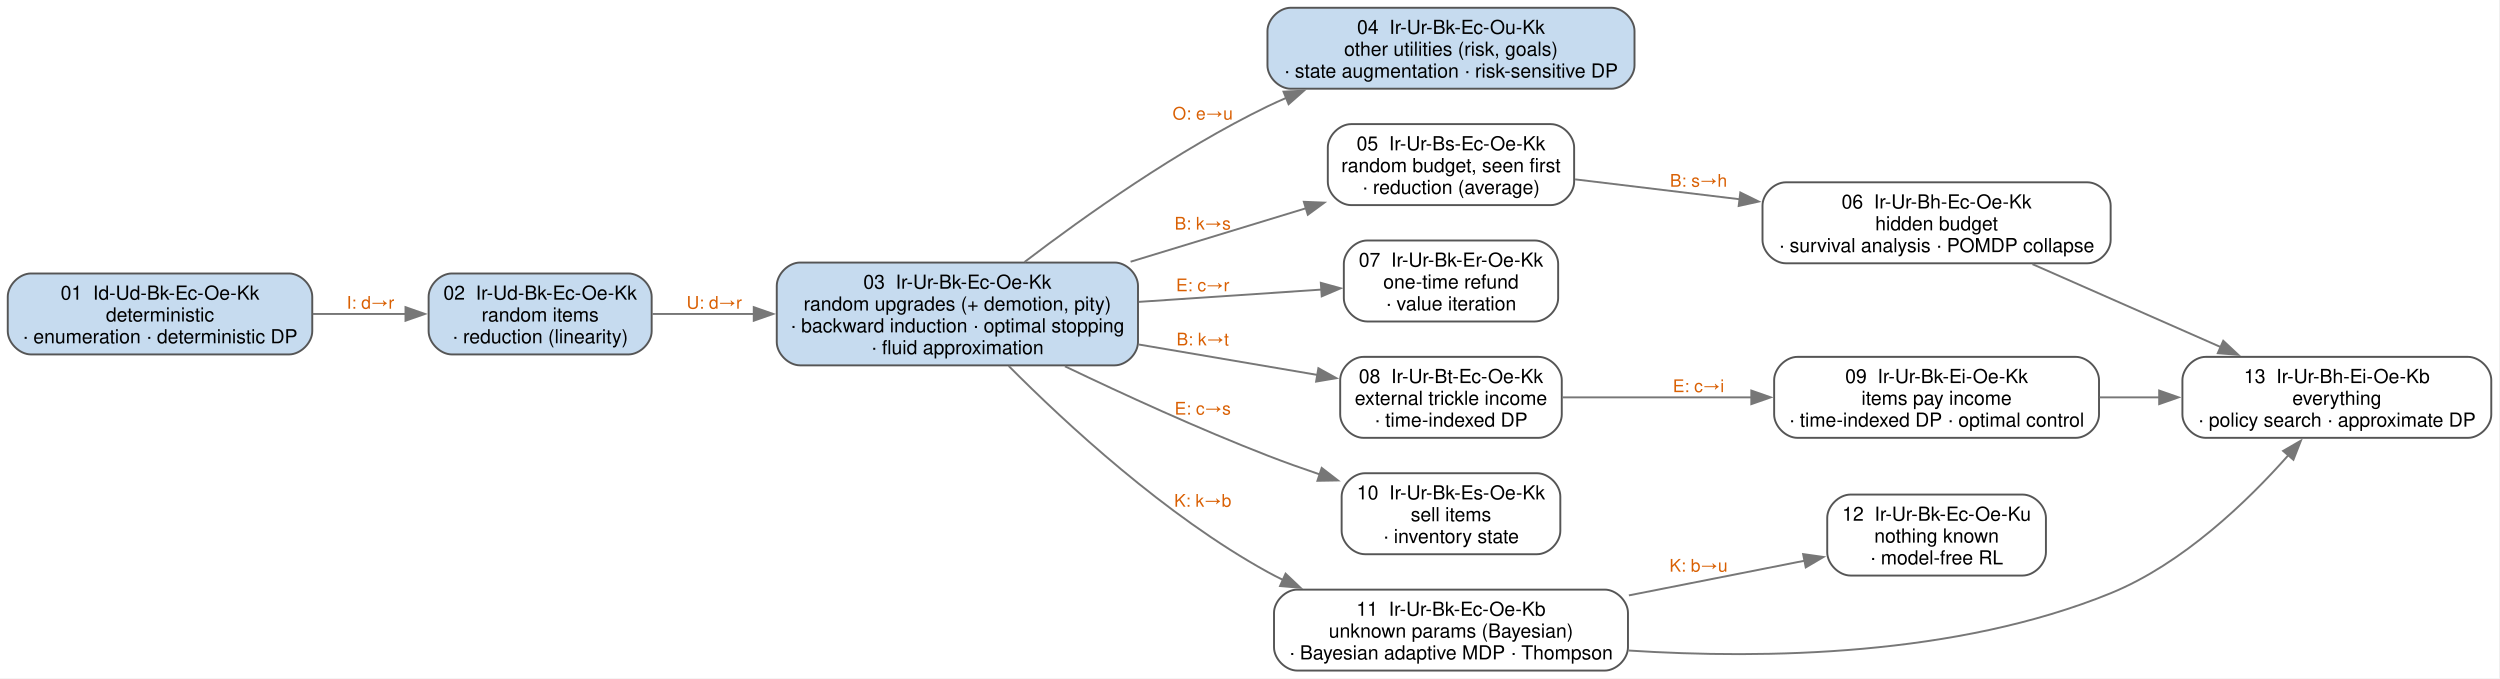
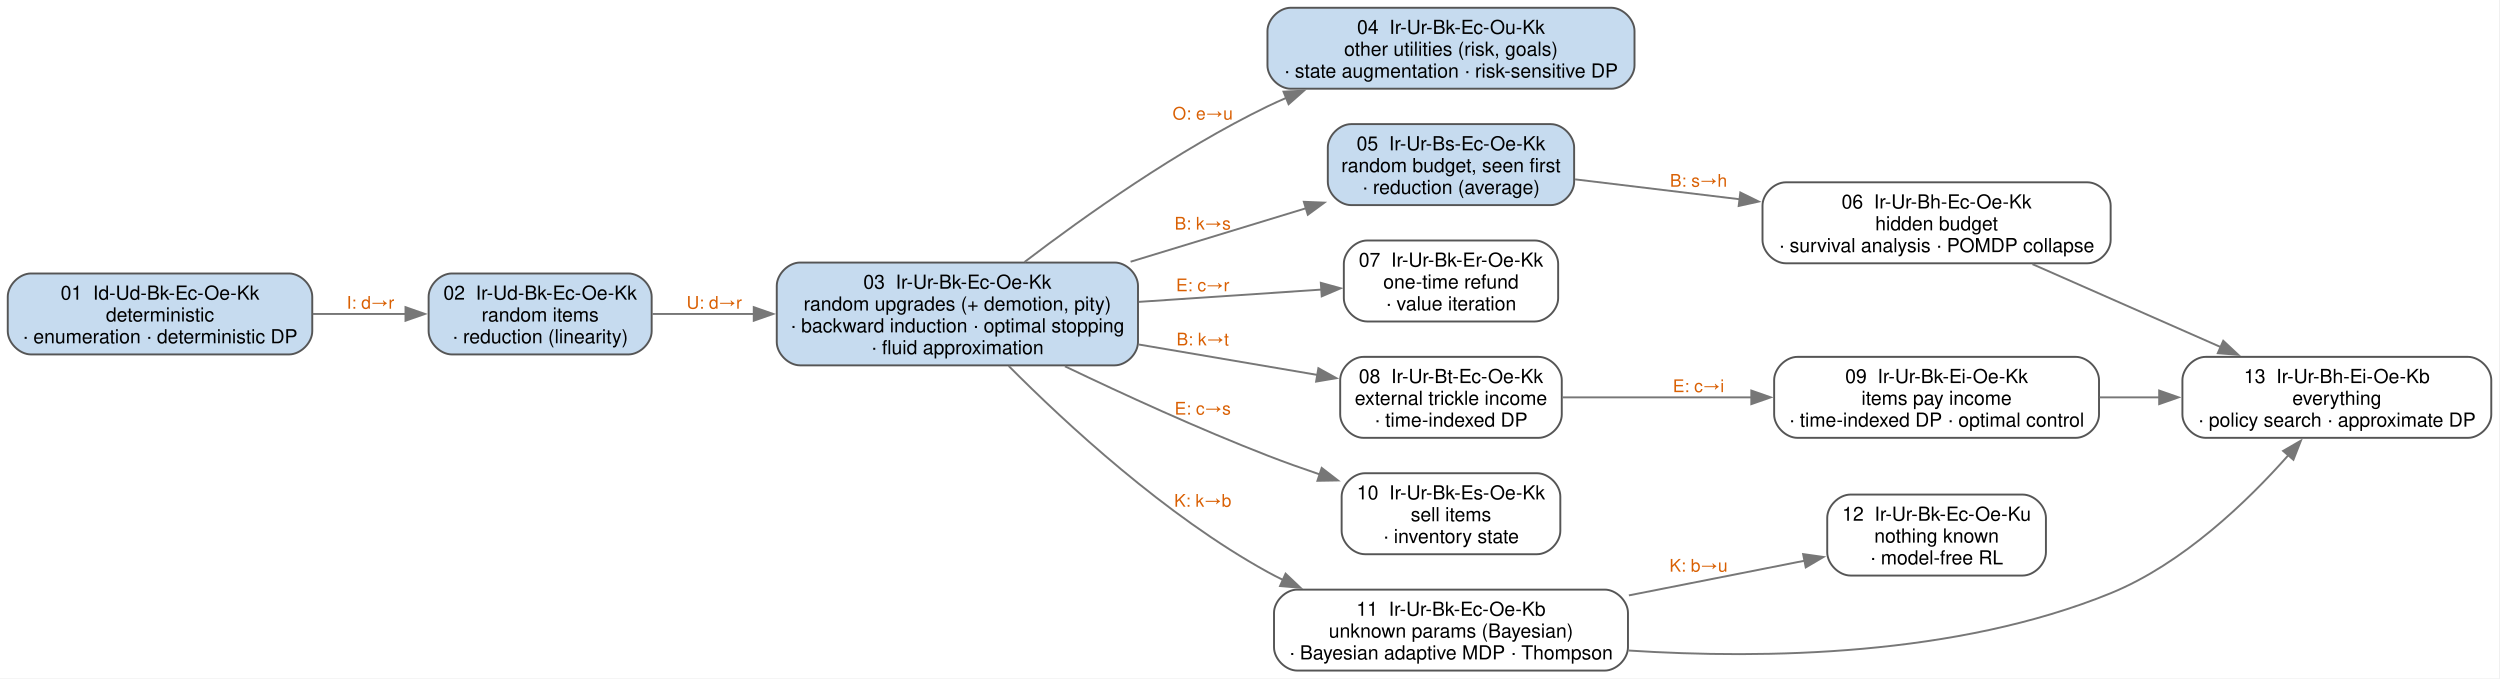
<svg xmlns="http://www.w3.org/2000/svg" width="1289pt" height="350pt" viewBox="0.00 0.00 1289.00 350.00">
  <g id="graph0" class="graph" transform="scale(1 1) rotate(0) translate(4 345.75)">
    <polygon fill="white" stroke="none" points="-4,4 -4,-345.75 1284.5,-345.75 1284.5,4 -4,4" />
    <g id="node1" class="node">
      <path fill="#c6dbef" stroke="#555555" d="M145,-204.75C145,-204.75 12,-204.75 12,-204.75 6,-204.75 0,-198.75 0,-192.75 0,-192.75 0,-175 0,-175 0,-169 6,-163 12,-163 12,-163 145,-163 145,-163 151,-163 157,-169 157,-175 157,-175 157,-192.75 157,-192.75 157,-198.75 151,-204.75 145,-204.75" />
      <text xml:space="preserve" text-anchor="middle" x="78.5" y="-191.25" font-family="Helvetica,sans-Serif" font-size="10.00">01  Id-Ud-Bk-Ec-Oe-Kk</text>
      <text xml:space="preserve" text-anchor="middle" x="78.5" y="-180" font-family="Helvetica,sans-Serif" font-size="10.00">deterministic</text>
      <text xml:space="preserve" text-anchor="middle" x="78.5" y="-168.75" font-family="Helvetica,sans-Serif" font-size="10.00">· enumeration · deterministic DP</text>
    </g>
    <g id="node2" class="node">
      <path fill="#c6dbef" stroke="#555555" d="M320,-204.75C320,-204.75 229,-204.75 229,-204.75 223,-204.75 217,-198.75 217,-192.75 217,-192.75 217,-175 217,-175 217,-169 223,-163 229,-163 229,-163 320,-163 320,-163 326,-163 332,-169 332,-175 332,-175 332,-192.75 332,-192.75 332,-198.75 326,-204.75 320,-204.75" />
      <text xml:space="preserve" text-anchor="middle" x="274.5" y="-191.25" font-family="Helvetica,sans-Serif" font-size="10.00">02  Ir-Ud-Bk-Ec-Oe-Kk</text>
      <text xml:space="preserve" text-anchor="middle" x="274.5" y="-180" font-family="Helvetica,sans-Serif" font-size="10.00">random items</text>
      <text xml:space="preserve" text-anchor="middle" x="274.5" y="-168.75" font-family="Helvetica,sans-Serif" font-size="10.00">· reduction (linearity)</text>
    </g>
    <g id="edge1" class="edge">
      <path fill="none" stroke="#777777" d="M157.29,-183.88C173.24,-183.88 189.91,-183.88 205.48,-183.88" />
      <polygon fill="#777777" stroke="#777777" points="205.08,-187.38 215.08,-183.88 205.08,-180.38 205.08,-187.38" />
      <text xml:space="preserve" text-anchor="middle" x="187" y="-186.57" font-family="Helvetica,sans-Serif" font-size="9.00" fill="#d95f02">I: d→r</text>
    </g>
    <g id="node3" class="node">
      <path fill="#c6dbef" stroke="#555555" d="M570.75,-210.38C570.75,-210.38 408.5,-210.38 408.5,-210.38 402.5,-210.38 396.5,-204.38 396.5,-198.38 396.5,-198.38 396.5,-169.38 396.5,-169.38 396.5,-163.38 402.5,-157.38 408.5,-157.38 408.5,-157.38 570.75,-157.38 570.75,-157.38 576.75,-157.38 582.75,-163.38 582.75,-169.38 582.75,-169.38 582.75,-198.38 582.75,-198.38 582.75,-204.38 576.75,-210.38 570.75,-210.38" />
      <text xml:space="preserve" text-anchor="middle" x="489.62" y="-196.88" font-family="Helvetica,sans-Serif" font-size="10.00">03  Ir-Ur-Bk-Ec-Oe-Kk</text>
      <text xml:space="preserve" text-anchor="middle" x="489.62" y="-185.62" font-family="Helvetica,sans-Serif" font-size="10.00">random upgrades (+ demotion, pity)</text>
      <text xml:space="preserve" text-anchor="middle" x="489.62" y="-174.38" font-family="Helvetica,sans-Serif" font-size="10.00">· backward induction · optimal stopping</text>
      <text xml:space="preserve" text-anchor="middle" x="489.62" y="-163.12" font-family="Helvetica,sans-Serif" font-size="10.00">· fluid approximation</text>
    </g>
    <g id="edge2" class="edge">
      <path fill="none" stroke="#777777" d="M332.33,-183.88C348.49,-183.88 366.62,-183.88 384.65,-183.88" />
      <polygon fill="#777777" stroke="#777777" points="384.64,-187.38 394.64,-183.88 384.64,-180.38 384.64,-187.38" />
      <text xml:space="preserve" text-anchor="middle" x="364.25" y="-186.57" font-family="Helvetica,sans-Serif" font-size="9.00" fill="#d95f02">U: d→r</text>
    </g>
    <g id="node4" class="node">
      <path fill="#c6dbef" stroke="#555555" d="M826.75,-341.75C826.75,-341.75 661.5,-341.75 661.5,-341.75 655.5,-341.75 649.5,-335.75 649.5,-329.75 649.5,-329.75 649.5,-312 649.5,-312 649.5,-306 655.5,-300 661.5,-300 661.5,-300 826.75,-300 826.75,-300 832.75,-300 838.75,-306 838.75,-312 838.75,-312 838.75,-329.75 838.75,-329.75 838.75,-335.75 832.75,-341.75 826.75,-341.75" />
      <text xml:space="preserve" text-anchor="middle" x="744.12" y="-328.25" font-family="Helvetica,sans-Serif" font-size="10.00">04  Ir-Ur-Bk-Ec-Ou-Kk</text>
      <text xml:space="preserve" text-anchor="middle" x="744.12" y="-317" font-family="Helvetica,sans-Serif" font-size="10.00">other utilities (risk, goals)</text>
      <text xml:space="preserve" text-anchor="middle" x="744.12" y="-305.75" font-family="Helvetica,sans-Serif" font-size="10.00">· state augmentation · risk-sensitive DP</text>
    </g>
    <g id="edge3" class="edge">
      <path fill="none" stroke="#777777" d="M524.24,-210.66C555.28,-234.35 603.42,-268.53 649.5,-290.88 652.62,-292.39 655.84,-293.85 659.12,-295.26" />
      <polygon fill="#777777" stroke="#777777" points="657.77,-298.49 668.35,-299.02 660.41,-292.01 657.77,-298.49" />
      <text xml:space="preserve" text-anchor="middle" x="616.12" y="-284.09" font-family="Helvetica,sans-Serif" font-size="9.00" fill="#d95f02">O: e→u</text>
    </g>
    <g id="node5" class="node">
-       <path fill="white" stroke="#555555" d="M795.62,-281.75C795.62,-281.75 692.62,-281.75 692.62,-281.75 686.62,-281.75 680.62,-275.75 680.62,-269.75 680.62,-269.75 680.62,-252 680.62,-252 680.62,-246 686.62,-240 692.62,-240 692.62,-240 795.62,-240 795.62,-240 801.62,-240 807.62,-246 807.62,-252 807.62,-252 807.62,-269.75 807.62,-269.75 807.62,-275.75 801.62,-281.75 795.62,-281.75" />
+       <path fill="#c6dbef" stroke="#555555" d="M795.62,-281.75C795.62,-281.75 692.62,-281.75 692.62,-281.75 686.62,-281.75 680.62,-275.75 680.62,-269.75 680.62,-269.75 680.62,-252 680.62,-252 680.62,-246 686.62,-240 692.62,-240 692.62,-240 795.62,-240 795.62,-240 801.62,-240 807.62,-246 807.62,-252 807.62,-252 807.62,-269.75 807.62,-269.75 807.62,-275.75 801.62,-281.75 795.62,-281.75" />
      <text xml:space="preserve" text-anchor="middle" x="744.12" y="-268.25" font-family="Helvetica,sans-Serif" font-size="10.00">05  Ir-Ur-Bs-Ec-Oe-Kk</text>
      <text xml:space="preserve" text-anchor="middle" x="744.12" y="-257" font-family="Helvetica,sans-Serif" font-size="10.00">random budget, seen first</text>
      <text xml:space="preserve" text-anchor="middle" x="744.12" y="-245.75" font-family="Helvetica,sans-Serif" font-size="10.00">· reduction (average)</text>
    </g>
    <g id="edge4" class="edge">
      <path fill="none" stroke="#777777" d="M578.94,-210.81C608.57,-219.84 641.28,-229.82 669.65,-238.47" />
      <polygon fill="#777777" stroke="#777777" points="668.26,-241.71 678.85,-241.27 670.31,-235.01 668.26,-241.71" />
      <text xml:space="preserve" text-anchor="middle" x="616.12" y="-227.38" font-family="Helvetica,sans-Serif" font-size="9.00" fill="#d95f02">B: k→s</text>
    </g>
    <g id="node7" class="node">
      <path fill="white" stroke="#555555" d="M787.38,-221.75C787.38,-221.75 700.88,-221.75 700.88,-221.75 694.88,-221.75 688.88,-215.75 688.88,-209.75 688.88,-209.75 688.88,-192 688.88,-192 688.88,-186 694.88,-180 700.88,-180 700.88,-180 787.38,-180 787.38,-180 793.38,-180 799.38,-186 799.38,-192 799.38,-192 799.38,-209.75 799.38,-209.75 799.38,-215.75 793.38,-221.75 787.38,-221.75" />
      <text xml:space="preserve" text-anchor="middle" x="744.12" y="-208.25" font-family="Helvetica,sans-Serif" font-size="10.00">07  Ir-Ur-Bk-Er-Oe-Kk</text>
      <text xml:space="preserve" text-anchor="middle" x="744.12" y="-197" font-family="Helvetica,sans-Serif" font-size="10.00">one-time refund</text>
      <text xml:space="preserve" text-anchor="middle" x="744.12" y="-185.75" font-family="Helvetica,sans-Serif" font-size="10.00">· value iteration</text>
    </g>
    <g id="edge6" class="edge">
      <path fill="none" stroke="#777777" d="M583.21,-190.11C614.53,-192.22 648.82,-194.53 677.59,-196.46" />
      <polygon fill="#777777" stroke="#777777" points="677.01,-199.93 687.22,-197.11 677.48,-192.95 677.01,-199.93" />
      <text xml:space="preserve" text-anchor="middle" x="616.12" y="-195.58" font-family="Helvetica,sans-Serif" font-size="9.00" fill="#d95f02">E: c→r</text>
    </g>
    <g id="node8" class="node">
      <path fill="white" stroke="#555555" d="M789.25,-161.75C789.25,-161.75 699,-161.75 699,-161.75 693,-161.75 687,-155.75 687,-149.75 687,-149.75 687,-132 687,-132 687,-126 693,-120 699,-120 699,-120 789.25,-120 789.25,-120 795.25,-120 801.25,-126 801.25,-132 801.25,-132 801.25,-149.75 801.25,-149.75 801.25,-155.75 795.25,-161.75 789.25,-161.75" />
      <text xml:space="preserve" text-anchor="middle" x="744.12" y="-148.25" font-family="Helvetica,sans-Serif" font-size="10.00">08  Ir-Ur-Bt-Ec-Oe-Kk</text>
      <text xml:space="preserve" text-anchor="middle" x="744.12" y="-137" font-family="Helvetica,sans-Serif" font-size="10.00">external trickle income</text>
      <text xml:space="preserve" text-anchor="middle" x="744.12" y="-125.75" font-family="Helvetica,sans-Serif" font-size="10.00">· time-indexed DP</text>
    </g>
    <g id="edge7" class="edge">
      <path fill="none" stroke="#777777" d="M583.21,-168.11C613.78,-162.9 647.19,-157.21 675.52,-152.39" />
      <polygon fill="#777777" stroke="#777777" points="675.76,-155.9 685.03,-150.77 674.59,-149 675.76,-155.9" />
      <text xml:space="preserve" text-anchor="middle" x="616.12" y="-167.65" font-family="Helvetica,sans-Serif" font-size="9.00" fill="#d95f02">B: k→t</text>
    </g>
    <g id="node10" class="node">
      <path fill="white" stroke="#555555" d="M788.5,-101.75C788.5,-101.75 699.75,-101.75 699.75,-101.75 693.75,-101.75 687.75,-95.75 687.75,-89.75 687.75,-89.75 687.75,-72 687.75,-72 687.75,-66 693.75,-60 699.75,-60 699.75,-60 788.5,-60 788.5,-60 794.5,-60 800.5,-66 800.5,-72 800.5,-72 800.5,-89.75 800.5,-89.75 800.5,-95.75 794.5,-101.75 788.5,-101.75" />
      <text xml:space="preserve" text-anchor="middle" x="744.12" y="-88.25" font-family="Helvetica,sans-Serif" font-size="10.00">10  Ir-Ur-Bk-Es-Oe-Kk</text>
      <text xml:space="preserve" text-anchor="middle" x="744.12" y="-77" font-family="Helvetica,sans-Serif" font-size="10.00">sell items</text>
      <text xml:space="preserve" text-anchor="middle" x="744.12" y="-65.75" font-family="Helvetica,sans-Serif" font-size="10.00">· inventory state</text>
    </g>
    <g id="edge9" class="edge">
      <path fill="none" stroke="#777777" d="M545.07,-156.88C575.42,-142.34 614.13,-124.61 649.5,-110.88 658.19,-107.5 667.44,-104.2 676.6,-101.1" />
      <polygon fill="#777777" stroke="#777777" points="677.47,-104.5 685.85,-98.03 675.26,-97.85 677.47,-104.5" />
      <text xml:space="preserve" text-anchor="middle" x="616.12" y="-131.97" font-family="Helvetica,sans-Serif" font-size="9.00" fill="#d95f02">E: c→s</text>
    </g>
    <g id="node11" class="node">
      <path fill="white" stroke="#555555" d="M823.38,-41.75C823.38,-41.75 664.88,-41.75 664.88,-41.75 658.88,-41.75 652.88,-35.75 652.88,-29.75 652.88,-29.75 652.88,-12 652.88,-12 652.88,-6 658.88,0 664.88,0 664.88,0 823.38,0 823.38,0 829.38,0 835.38,-6 835.38,-12 835.38,-12 835.38,-29.75 835.38,-29.75 835.38,-35.75 829.38,-41.75 823.38,-41.75" />
      <text xml:space="preserve" text-anchor="middle" x="744.12" y="-28.25" font-family="Helvetica,sans-Serif" font-size="10.00">11  Ir-Ur-Bk-Ec-Oe-Kb</text>
      <text xml:space="preserve" text-anchor="middle" x="744.12" y="-17" font-family="Helvetica,sans-Serif" font-size="10.00">unknown params (Bayesian)</text>
      <text xml:space="preserve" text-anchor="middle" x="744.12" y="-5.75" font-family="Helvetica,sans-Serif" font-size="10.00">· Bayesian adaptive MDP · Thompson</text>
    </g>
    <g id="edge10" class="edge">
      <path fill="none" stroke="#777777" d="M516.07,-157.07C545.61,-127.34 597.04,-79.77 649.5,-50.88 652.14,-49.42 654.87,-48.02 657.65,-46.68" />
      <polygon fill="#777777" stroke="#777777" points="658.85,-49.98 666.54,-42.69 655.99,-43.59 658.85,-49.98" />
      <text xml:space="preserve" text-anchor="middle" x="616.12" y="-84.47" font-family="Helvetica,sans-Serif" font-size="9.00" fill="#d95f02">K: k→b</text>
    </g>
    <g id="node6" class="node">
      <path fill="white" stroke="#555555" d="M1072.25,-251.75C1072.25,-251.75 916.75,-251.75 916.75,-251.75 910.75,-251.75 904.75,-245.75 904.75,-239.75 904.75,-239.75 904.75,-222 904.75,-222 904.75,-216 910.75,-210 916.75,-210 916.75,-210 1072.25,-210 1072.25,-210 1078.25,-210 1084.25,-216 1084.25,-222 1084.25,-222 1084.25,-239.75 1084.25,-239.75 1084.25,-245.75 1078.25,-251.75 1072.25,-251.75" />
      <text xml:space="preserve" text-anchor="middle" x="994.5" y="-238.25" font-family="Helvetica,sans-Serif" font-size="10.00">06  Ir-Ur-Bh-Ec-Oe-Kk</text>
      <text xml:space="preserve" text-anchor="middle" x="994.5" y="-227" font-family="Helvetica,sans-Serif" font-size="10.00">hidden budget</text>
      <text xml:space="preserve" text-anchor="middle" x="994.5" y="-215.75" font-family="Helvetica,sans-Serif" font-size="10.00">· survival analysis · POMDP collapse</text>
    </g>
    <g id="edge5" class="edge">
      <path fill="none" stroke="#777777" d="M808.12,-253.27C833.88,-250.16 864.31,-246.48 893,-243.01" />
      <polygon fill="#777777" stroke="#777777" points="893.31,-246.5 902.81,-241.83 892.47,-239.55 893.31,-246.5" />
      <text xml:space="preserve" text-anchor="middle" x="871.75" y="-249.47" font-family="Helvetica,sans-Serif" font-size="9.00" fill="#d95f02">B: s→h</text>
    </g>
    <g id="node13" class="node">
      <path fill="white" stroke="#555555" d="M1268.5,-161.75C1268.5,-161.75 1133.25,-161.75 1133.25,-161.75 1127.25,-161.75 1121.25,-155.75 1121.25,-149.75 1121.25,-149.75 1121.25,-132 1121.25,-132 1121.25,-126 1127.25,-120 1133.25,-120 1133.25,-120 1268.5,-120 1268.5,-120 1274.5,-120 1280.5,-126 1280.5,-132 1280.5,-132 1280.5,-149.75 1280.5,-149.75 1280.5,-155.75 1274.5,-161.75 1268.5,-161.75" />
      <text xml:space="preserve" text-anchor="middle" x="1200.88" y="-148.25" font-family="Helvetica,sans-Serif" font-size="10.00">13  Ir-Ur-Bh-Ei-Oe-Kb</text>
      <text xml:space="preserve" text-anchor="middle" x="1200.88" y="-137" font-family="Helvetica,sans-Serif" font-size="10.00">everything</text>
      <text xml:space="preserve" text-anchor="middle" x="1200.88" y="-125.75" font-family="Helvetica,sans-Serif" font-size="10.00">· policy search · approximate DP</text>
    </g>
    <g id="edge12" class="edge">
      <path fill="none" stroke="#777777" d="M1043.93,-209.55C1073.1,-196.7 1110.43,-180.26 1141.25,-166.69" />
      <polygon fill="#777777" stroke="#777777" points="1142.31,-170.05 1150.05,-162.82 1139.49,-163.64 1142.31,-170.05" />
    </g>
    <g id="node9" class="node">
      <path fill="white" stroke="#555555" d="M1066.25,-161.75C1066.25,-161.75 922.75,-161.75 922.75,-161.75 916.75,-161.75 910.75,-155.75 910.75,-149.75 910.75,-149.75 910.75,-132 910.75,-132 910.75,-126 916.75,-120 922.75,-120 922.75,-120 1066.25,-120 1066.25,-120 1072.25,-120 1078.25,-126 1078.25,-132 1078.25,-132 1078.25,-149.75 1078.25,-149.75 1078.25,-155.75 1072.25,-161.75 1066.25,-161.75" />
      <text xml:space="preserve" text-anchor="middle" x="994.5" y="-148.25" font-family="Helvetica,sans-Serif" font-size="10.00">09  Ir-Ur-Bk-Ei-Oe-Kk</text>
      <text xml:space="preserve" text-anchor="middle" x="994.5" y="-137" font-family="Helvetica,sans-Serif" font-size="10.00">items pay income</text>
      <text xml:space="preserve" text-anchor="middle" x="994.5" y="-125.75" font-family="Helvetica,sans-Serif" font-size="10.00">· time-indexed DP · optimal control</text>
    </g>
    <g id="edge8" class="edge">
      <path fill="none" stroke="#777777" d="M801.49,-140.88C830.29,-140.88 866.12,-140.88 899,-140.88" />
      <polygon fill="#777777" stroke="#777777" points="898.98,-144.38 908.98,-140.88 898.98,-137.38 898.98,-144.38" />
      <text xml:space="preserve" text-anchor="middle" x="871.75" y="-143.57" font-family="Helvetica,sans-Serif" font-size="9.00" fill="#d95f02">E: c→i</text>
    </g>
    <g id="edge13" class="edge">
      <path fill="none" stroke="#777777" d="M1078.63,-140.88C1088.74,-140.88 1099.12,-140.88 1109.34,-140.88" />
      <polygon fill="#777777" stroke="#777777" points="1109.27,-144.38 1119.27,-140.88 1109.27,-137.38 1109.27,-144.38" />
    </g>
    <g id="node12" class="node">
      <path fill="white" stroke="#555555" d="M1038.88,-90.75C1038.88,-90.75 950.12,-90.75 950.12,-90.75 944.12,-90.75 938.12,-84.75 938.12,-78.75 938.12,-78.75 938.12,-61 938.12,-61 938.12,-55 944.12,-49 950.12,-49 950.12,-49 1038.88,-49 1038.88,-49 1044.88,-49 1050.88,-55 1050.88,-61 1050.88,-61 1050.88,-78.75 1050.88,-78.75 1050.88,-84.75 1044.88,-90.75 1038.88,-90.75" />
      <text xml:space="preserve" text-anchor="middle" x="994.5" y="-77.25" font-family="Helvetica,sans-Serif" font-size="10.00">12  Ir-Ur-Bk-Ec-Oe-Ku</text>
      <text xml:space="preserve" text-anchor="middle" x="994.5" y="-66" font-family="Helvetica,sans-Serif" font-size="10.00">nothing known</text>
      <text xml:space="preserve" text-anchor="middle" x="994.5" y="-54.75" font-family="Helvetica,sans-Serif" font-size="10.00">· model-free RL</text>
    </g>
    <g id="edge11" class="edge">
      <path fill="none" stroke="#777777" d="M835.85,-38.77C865.81,-44.68 898.58,-51.15 926.44,-56.65" />
      <polygon fill="#777777" stroke="#777777" points="925.69,-60.06 936.18,-58.57 927.04,-53.2 925.69,-60.06" />
      <text xml:space="preserve" text-anchor="middle" x="871.75" y="-51.01" font-family="Helvetica,sans-Serif" font-size="9.00" fill="#d95f02">K: b→u</text>
    </g>
    <g id="edge14" class="edge">
      <path fill="none" stroke="#777777" d="M835.72,-10.34C906.11,-5.78 1004.8,-7.5 1084.25,-39.88 1121.4,-55.02 1154.84,-87.27 1176.08,-111.27" />
      <polygon fill="#777777" stroke="#777777" points="1173.18,-113.26 1182.35,-118.55 1178.48,-108.69 1173.18,-113.26" />
    </g>
  </g>
</svg>
